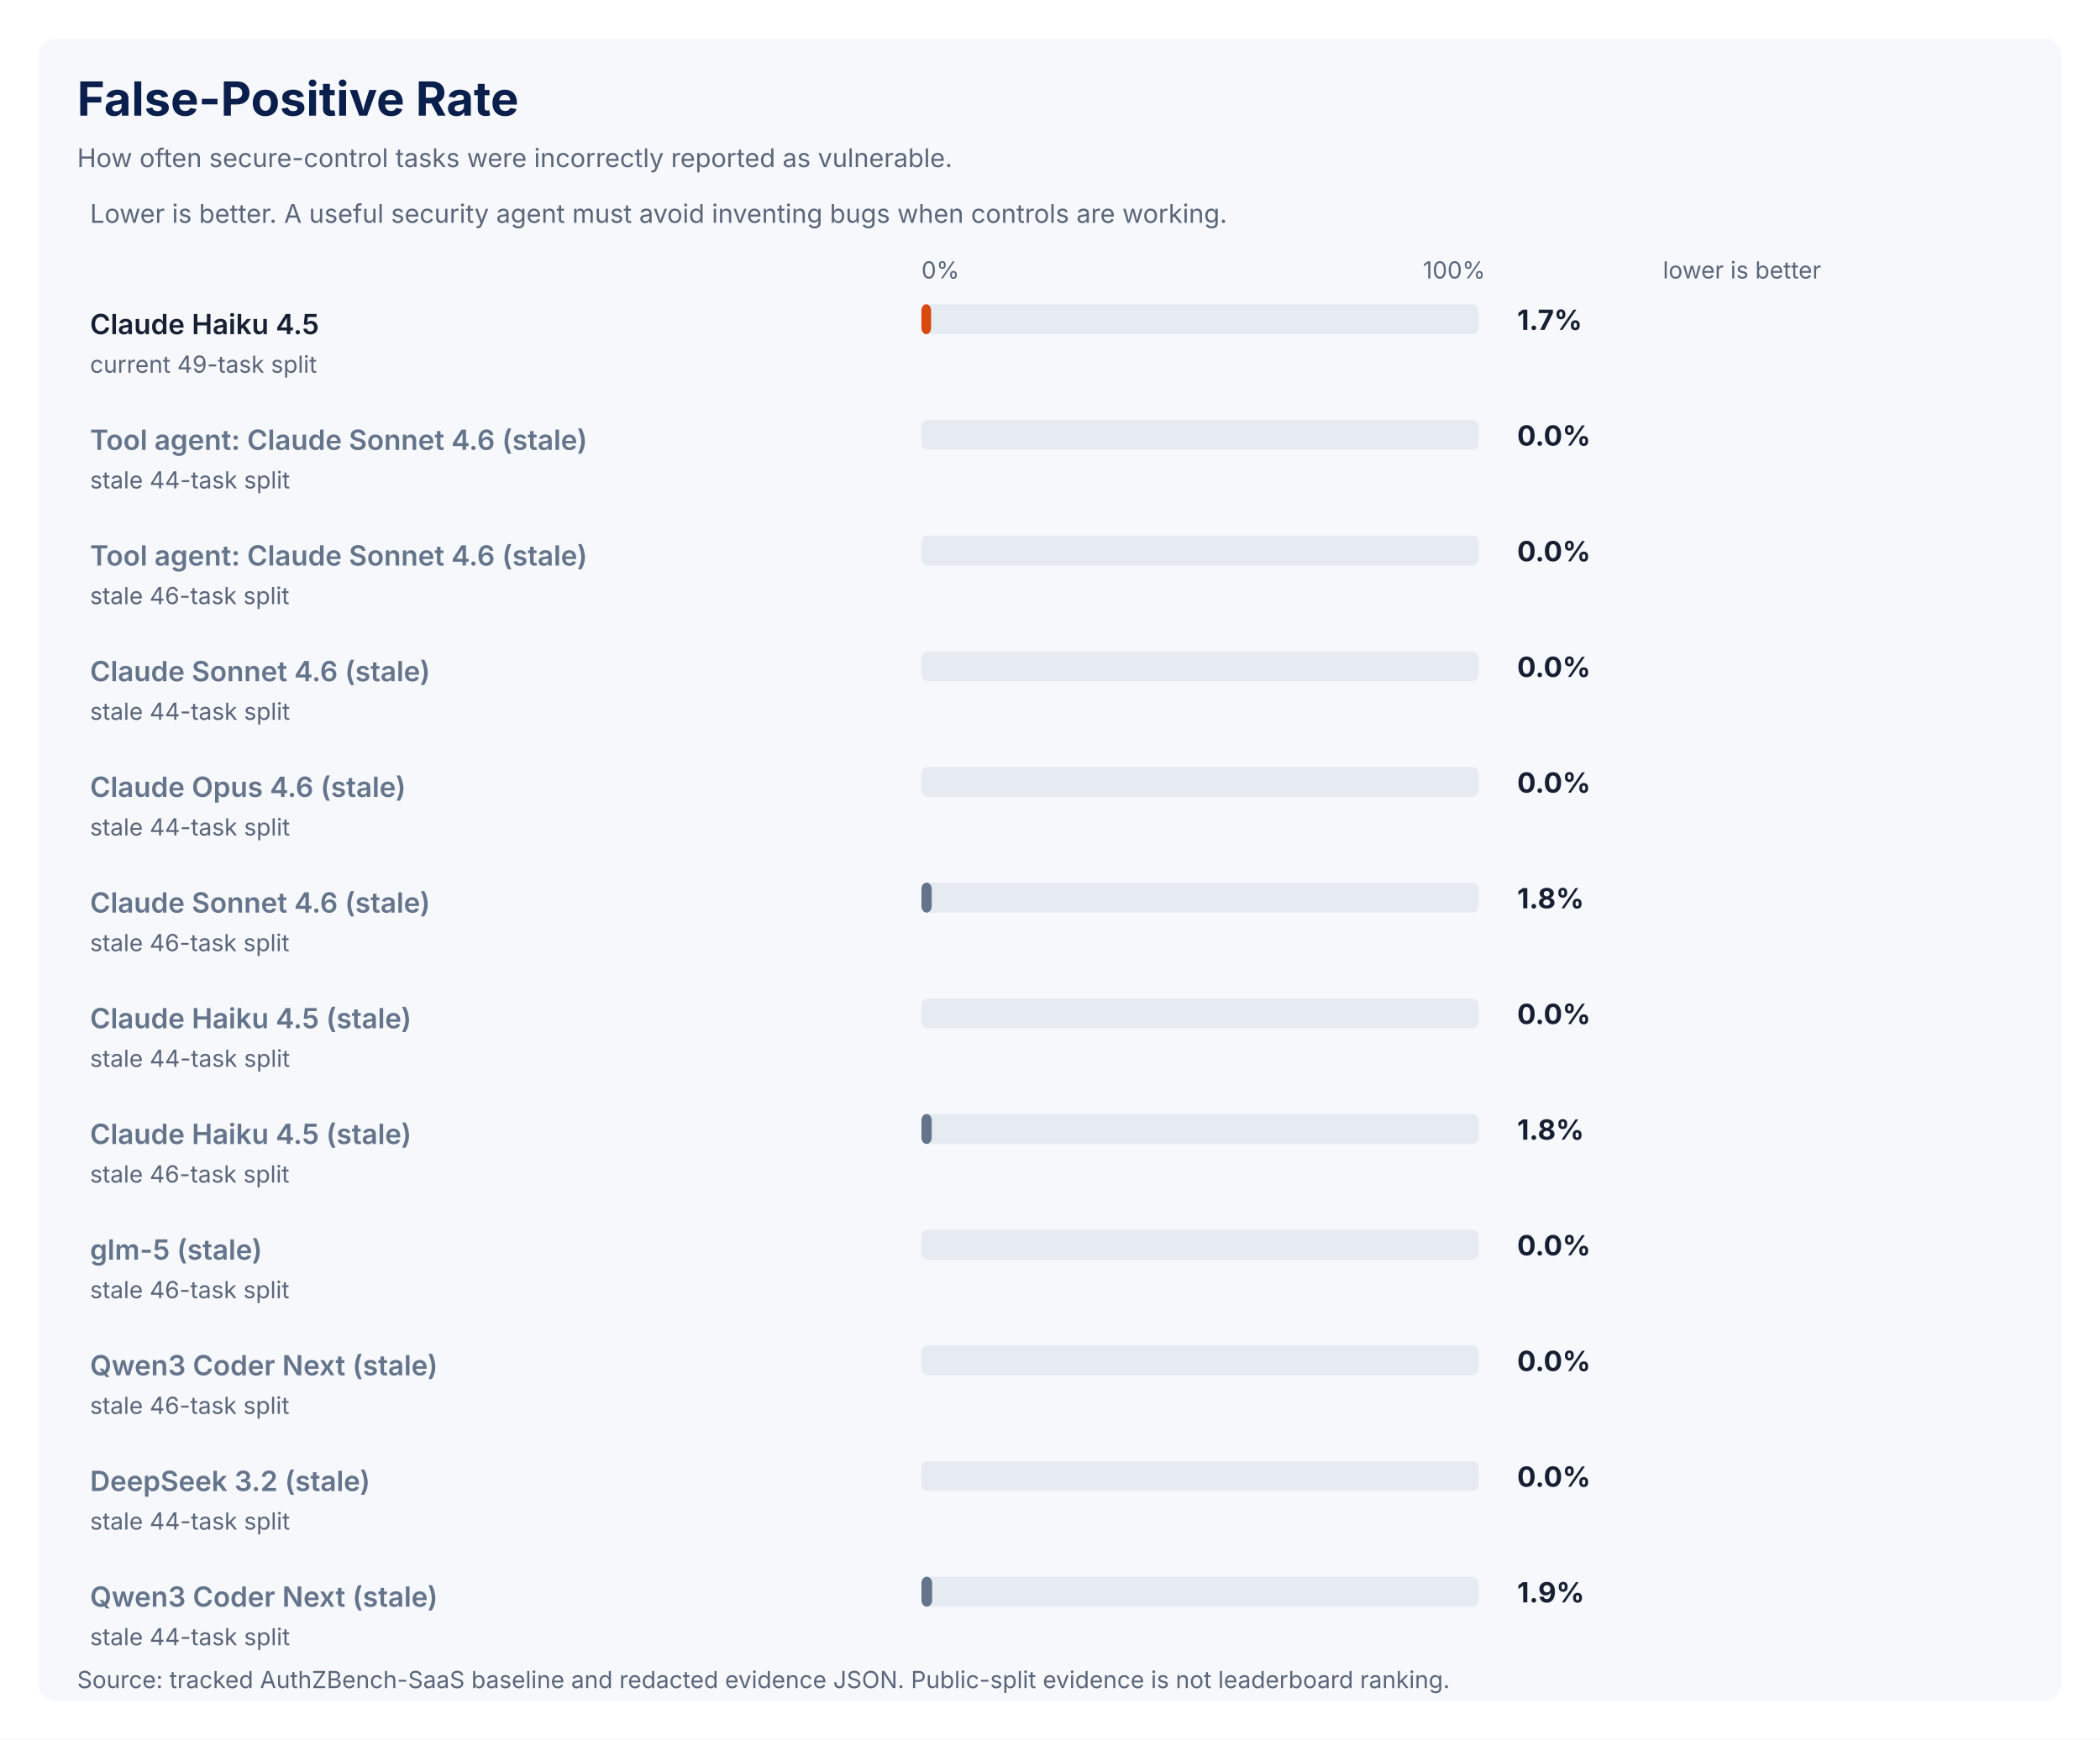
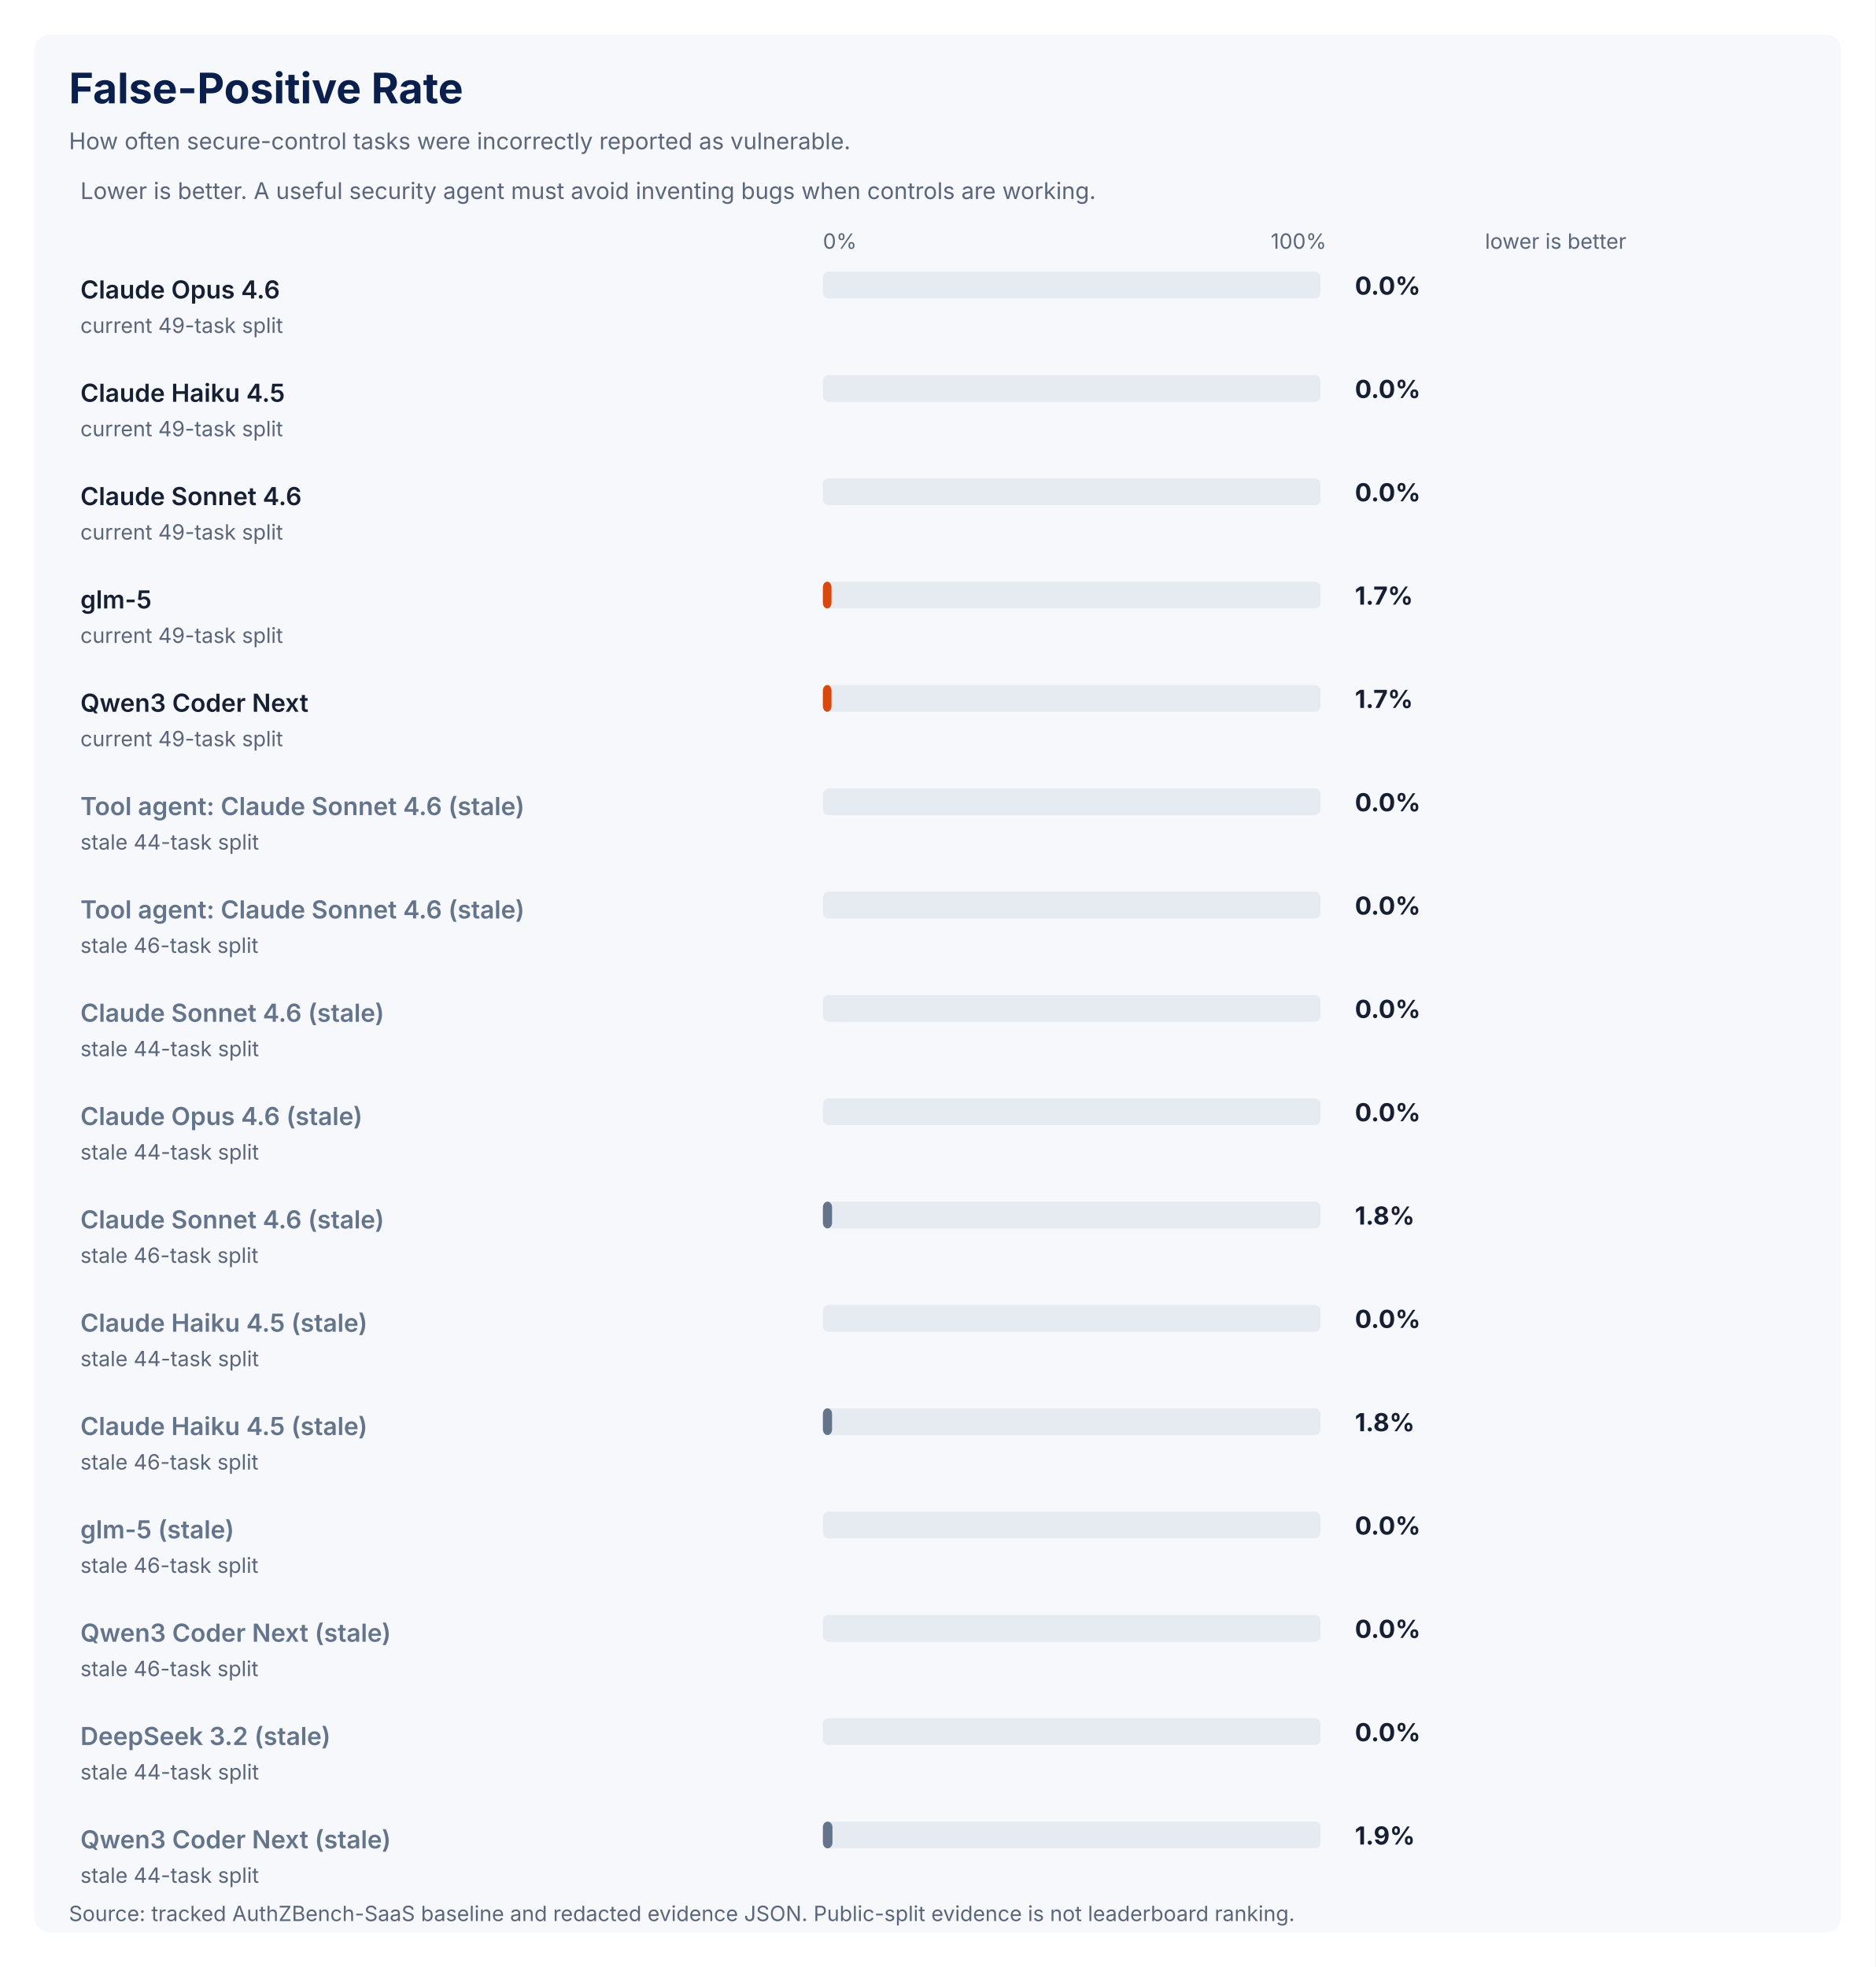
- <svg xmlns="http://www.w3.org/2000/svg" width="980" height="812" viewBox="0 0 980 812" role="img" aria-labelledby="title desc">
-   <rect x="0.0" y="0.0" width="980.0" height="812.0" rx="0" fill="#ffffff" />
-   <rect x="18.0" y="18.0" width="944.0" height="776.0" rx="8" fill="#f6f8fb" />
+ <svg xmlns="http://www.w3.org/2000/svg" width="980" height="1028" viewBox="0 0 980 1028" role="img" aria-labelledby="title desc">
+   <rect x="0.0" y="0.0" width="980.0" height="1028.0" rx="0" fill="#ffffff" />
+   <rect x="18.0" y="18.0" width="944.0" height="992.0" rx="8" fill="#f6f8fb" />
  <text x="36.0" y="54.0" fill="#0b1f4d" font-family="Inter, Arial, sans-serif" font-size="22" font-weight="700">False-Positive Rate</text>
  <text x="36.0" y="78.0" fill="#5b667a" font-family="Inter, Arial, sans-serif" font-size="12" font-weight="400">How often secure-control tasks were incorrectly reported as vulnerable.</text>
  <text x="42.0" y="104.0" fill="#5b667a" font-family="Inter, Arial, sans-serif" font-size="12" font-weight="400">Lower is better. A useful security agent must avoid inventing bugs when controls are working.</text>
  <text x="430.0" y="130.0" fill="#5b667a" font-family="Inter, Arial, sans-serif" font-size="11" font-weight="400">0%</text>
  <text x="664.0" y="130.0" fill="#5b667a" font-family="Inter, Arial, sans-serif" font-size="11" font-weight="400">100%</text>
  <text x="776.0" y="130.0" fill="#5b667a" font-family="Inter, Arial, sans-serif" font-size="11" font-weight="400">lower is better</text>
-   <text x="42.0" y="156.0" fill="#172033" font-family="Inter, Arial, sans-serif" font-size="13" font-weight="600">Claude Haiku 4.5</text>
+   <text x="42.0" y="156.0" fill="#172033" font-family="Inter, Arial, sans-serif" font-size="13" font-weight="600">Claude Opus 4.6</text>
  <text x="42.0" y="174.0" fill="#5b667a" font-family="Inter, Arial, sans-serif" font-size="11" font-weight="400">current 49-task split</text>
  <rect x="430.0" y="142.0" width="260.0" height="14.0" rx="3" fill="#e6ebf2" />
-   <rect x="430.0" y="142.0" width="4.5" height="14.0" rx="3" fill="#d9480f" />
-   <text x="708.0" y="154.0" fill="#172033" font-family="Inter, Arial, sans-serif" font-size="13" font-weight="700">1.7%</text>
-   <text x="42.0" y="210.0" fill="#64748b" font-family="Inter, Arial, sans-serif" font-size="13" font-weight="600">Tool agent: Claude Sonnet 4.6 (stale)</text>
-   <text x="42.0" y="228.0" fill="#5b667a" font-family="Inter, Arial, sans-serif" font-size="11" font-weight="400">stale 44-task split</text>
+   <rect x="430.0" y="142.0" width="0.0" height="14.0" rx="3" fill="#d9480f" />
+   <text x="708.0" y="154.0" fill="#172033" font-family="Inter, Arial, sans-serif" font-size="13" font-weight="700">0.0%</text>
+   <text x="42.0" y="210.0" fill="#172033" font-family="Inter, Arial, sans-serif" font-size="13" font-weight="600">Claude Haiku 4.5</text>
+   <text x="42.0" y="228.0" fill="#5b667a" font-family="Inter, Arial, sans-serif" font-size="11" font-weight="400">current 49-task split</text>
  <rect x="430.0" y="196.0" width="260.0" height="14.0" rx="3" fill="#e6ebf2" />
-   <rect x="430.0" y="196.0" width="0.0" height="14.0" rx="3" fill="#64748b" />
+   <rect x="430.0" y="196.0" width="0.0" height="14.0" rx="3" fill="#d9480f" />
  <text x="708.0" y="208.0" fill="#172033" font-family="Inter, Arial, sans-serif" font-size="13" font-weight="700">0.0%</text>
-   <text x="42.0" y="264.0" fill="#64748b" font-family="Inter, Arial, sans-serif" font-size="13" font-weight="600">Tool agent: Claude Sonnet 4.6 (stale)</text>
-   <text x="42.0" y="282.0" fill="#5b667a" font-family="Inter, Arial, sans-serif" font-size="11" font-weight="400">stale 46-task split</text>
+   <text x="42.0" y="264.0" fill="#172033" font-family="Inter, Arial, sans-serif" font-size="13" font-weight="600">Claude Sonnet 4.6</text>
+   <text x="42.0" y="282.0" fill="#5b667a" font-family="Inter, Arial, sans-serif" font-size="11" font-weight="400">current 49-task split</text>
  <rect x="430.0" y="250.0" width="260.0" height="14.0" rx="3" fill="#e6ebf2" />
-   <rect x="430.0" y="250.0" width="0.0" height="14.0" rx="3" fill="#64748b" />
+   <rect x="430.0" y="250.0" width="0.0" height="14.0" rx="3" fill="#d9480f" />
  <text x="708.0" y="262.0" fill="#172033" font-family="Inter, Arial, sans-serif" font-size="13" font-weight="700">0.0%</text>
-   <text x="42.0" y="318.0" fill="#64748b" font-family="Inter, Arial, sans-serif" font-size="13" font-weight="600">Claude Sonnet 4.6 (stale)</text>
-   <text x="42.0" y="336.0" fill="#5b667a" font-family="Inter, Arial, sans-serif" font-size="11" font-weight="400">stale 44-task split</text>
+   <text x="42.0" y="318.0" fill="#172033" font-family="Inter, Arial, sans-serif" font-size="13" font-weight="600">glm-5</text>
+   <text x="42.0" y="336.0" fill="#5b667a" font-family="Inter, Arial, sans-serif" font-size="11" font-weight="400">current 49-task split</text>
  <rect x="430.0" y="304.0" width="260.0" height="14.0" rx="3" fill="#e6ebf2" />
-   <rect x="430.0" y="304.0" width="0.0" height="14.0" rx="3" fill="#64748b" />
-   <text x="708.0" y="316.0" fill="#172033" font-family="Inter, Arial, sans-serif" font-size="13" font-weight="700">0.0%</text>
-   <text x="42.0" y="372.0" fill="#64748b" font-family="Inter, Arial, sans-serif" font-size="13" font-weight="600">Claude Opus 4.6 (stale)</text>
-   <text x="42.0" y="390.0" fill="#5b667a" font-family="Inter, Arial, sans-serif" font-size="11" font-weight="400">stale 44-task split</text>
+   <rect x="430.0" y="304.0" width="4.5" height="14.0" rx="3" fill="#d9480f" />
+   <text x="708.0" y="316.0" fill="#172033" font-family="Inter, Arial, sans-serif" font-size="13" font-weight="700">1.7%</text>
+   <text x="42.0" y="372.0" fill="#172033" font-family="Inter, Arial, sans-serif" font-size="13" font-weight="600">Qwen3 Coder Next</text>
+   <text x="42.0" y="390.0" fill="#5b667a" font-family="Inter, Arial, sans-serif" font-size="11" font-weight="400">current 49-task split</text>
  <rect x="430.0" y="358.0" width="260.0" height="14.0" rx="3" fill="#e6ebf2" />
-   <rect x="430.0" y="358.0" width="0.0" height="14.0" rx="3" fill="#64748b" />
-   <text x="708.0" y="370.0" fill="#172033" font-family="Inter, Arial, sans-serif" font-size="13" font-weight="700">0.0%</text>
-   <text x="42.0" y="426.0" fill="#64748b" font-family="Inter, Arial, sans-serif" font-size="13" font-weight="600">Claude Sonnet 4.6 (stale)</text>
-   <text x="42.0" y="444.0" fill="#5b667a" font-family="Inter, Arial, sans-serif" font-size="11" font-weight="400">stale 46-task split</text>
+   <rect x="430.0" y="358.0" width="4.5" height="14.0" rx="3" fill="#d9480f" />
+   <text x="708.0" y="370.0" fill="#172033" font-family="Inter, Arial, sans-serif" font-size="13" font-weight="700">1.7%</text>
+   <text x="42.0" y="426.0" fill="#64748b" font-family="Inter, Arial, sans-serif" font-size="13" font-weight="600">Tool agent: Claude Sonnet 4.6 (stale)</text>
+   <text x="42.0" y="444.0" fill="#5b667a" font-family="Inter, Arial, sans-serif" font-size="11" font-weight="400">stale 44-task split</text>
  <rect x="430.0" y="412.0" width="260.0" height="14.0" rx="3" fill="#e6ebf2" />
-   <rect x="430.0" y="412.0" width="4.8" height="14.0" rx="3" fill="#64748b" />
-   <text x="708.0" y="424.0" fill="#172033" font-family="Inter, Arial, sans-serif" font-size="13" font-weight="700">1.8%</text>
-   <text x="42.0" y="480.0" fill="#64748b" font-family="Inter, Arial, sans-serif" font-size="13" font-weight="600">Claude Haiku 4.5 (stale)</text>
-   <text x="42.0" y="498.0" fill="#5b667a" font-family="Inter, Arial, sans-serif" font-size="11" font-weight="400">stale 44-task split</text>
+   <rect x="430.0" y="412.0" width="0.0" height="14.0" rx="3" fill="#64748b" />
+   <text x="708.0" y="424.0" fill="#172033" font-family="Inter, Arial, sans-serif" font-size="13" font-weight="700">0.0%</text>
+   <text x="42.0" y="480.0" fill="#64748b" font-family="Inter, Arial, sans-serif" font-size="13" font-weight="600">Tool agent: Claude Sonnet 4.6 (stale)</text>
+   <text x="42.0" y="498.0" fill="#5b667a" font-family="Inter, Arial, sans-serif" font-size="11" font-weight="400">stale 46-task split</text>
  <rect x="430.0" y="466.0" width="260.0" height="14.0" rx="3" fill="#e6ebf2" />
  <rect x="430.0" y="466.0" width="0.0" height="14.0" rx="3" fill="#64748b" />
  <text x="708.0" y="478.0" fill="#172033" font-family="Inter, Arial, sans-serif" font-size="13" font-weight="700">0.0%</text>
-   <text x="42.0" y="534.0" fill="#64748b" font-family="Inter, Arial, sans-serif" font-size="13" font-weight="600">Claude Haiku 4.5 (stale)</text>
-   <text x="42.0" y="552.0" fill="#5b667a" font-family="Inter, Arial, sans-serif" font-size="11" font-weight="400">stale 46-task split</text>
+   <text x="42.0" y="534.0" fill="#64748b" font-family="Inter, Arial, sans-serif" font-size="13" font-weight="600">Claude Sonnet 4.6 (stale)</text>
+   <text x="42.0" y="552.0" fill="#5b667a" font-family="Inter, Arial, sans-serif" font-size="11" font-weight="400">stale 44-task split</text>
  <rect x="430.0" y="520.0" width="260.0" height="14.0" rx="3" fill="#e6ebf2" />
-   <rect x="430.0" y="520.0" width="4.8" height="14.0" rx="3" fill="#64748b" />
-   <text x="708.0" y="532.0" fill="#172033" font-family="Inter, Arial, sans-serif" font-size="13" font-weight="700">1.8%</text>
-   <text x="42.0" y="588.0" fill="#64748b" font-family="Inter, Arial, sans-serif" font-size="13" font-weight="600">glm-5 (stale)</text>
-   <text x="42.0" y="606.0" fill="#5b667a" font-family="Inter, Arial, sans-serif" font-size="11" font-weight="400">stale 46-task split</text>
+   <rect x="430.0" y="520.0" width="0.0" height="14.0" rx="3" fill="#64748b" />
+   <text x="708.0" y="532.0" fill="#172033" font-family="Inter, Arial, sans-serif" font-size="13" font-weight="700">0.0%</text>
+   <text x="42.0" y="588.0" fill="#64748b" font-family="Inter, Arial, sans-serif" font-size="13" font-weight="600">Claude Opus 4.6 (stale)</text>
+   <text x="42.0" y="606.0" fill="#5b667a" font-family="Inter, Arial, sans-serif" font-size="11" font-weight="400">stale 44-task split</text>
  <rect x="430.0" y="574.0" width="260.0" height="14.0" rx="3" fill="#e6ebf2" />
  <rect x="430.0" y="574.0" width="0.0" height="14.0" rx="3" fill="#64748b" />
  <text x="708.0" y="586.0" fill="#172033" font-family="Inter, Arial, sans-serif" font-size="13" font-weight="700">0.0%</text>
-   <text x="42.0" y="642.0" fill="#64748b" font-family="Inter, Arial, sans-serif" font-size="13" font-weight="600">Qwen3 Coder Next (stale)</text>
+   <text x="42.0" y="642.0" fill="#64748b" font-family="Inter, Arial, sans-serif" font-size="13" font-weight="600">Claude Sonnet 4.6 (stale)</text>
  <text x="42.0" y="660.0" fill="#5b667a" font-family="Inter, Arial, sans-serif" font-size="11" font-weight="400">stale 46-task split</text>
  <rect x="430.0" y="628.0" width="260.0" height="14.0" rx="3" fill="#e6ebf2" />
-   <rect x="430.0" y="628.0" width="0.0" height="14.0" rx="3" fill="#64748b" />
-   <text x="708.0" y="640.0" fill="#172033" font-family="Inter, Arial, sans-serif" font-size="13" font-weight="700">0.0%</text>
-   <text x="42.0" y="696.0" fill="#64748b" font-family="Inter, Arial, sans-serif" font-size="13" font-weight="600">DeepSeek 3.2 (stale)</text>
+   <rect x="430.0" y="628.0" width="4.8" height="14.0" rx="3" fill="#64748b" />
+   <text x="708.0" y="640.0" fill="#172033" font-family="Inter, Arial, sans-serif" font-size="13" font-weight="700">1.8%</text>
+   <text x="42.0" y="696.0" fill="#64748b" font-family="Inter, Arial, sans-serif" font-size="13" font-weight="600">Claude Haiku 4.5 (stale)</text>
  <text x="42.0" y="714.0" fill="#5b667a" font-family="Inter, Arial, sans-serif" font-size="11" font-weight="400">stale 44-task split</text>
  <rect x="430.0" y="682.0" width="260.0" height="14.0" rx="3" fill="#e6ebf2" />
  <rect x="430.0" y="682.0" width="0.0" height="14.0" rx="3" fill="#64748b" />
  <text x="708.0" y="694.0" fill="#172033" font-family="Inter, Arial, sans-serif" font-size="13" font-weight="700">0.0%</text>
-   <text x="42.0" y="750.0" fill="#64748b" font-family="Inter, Arial, sans-serif" font-size="13" font-weight="600">Qwen3 Coder Next (stale)</text>
-   <text x="42.0" y="768.0" fill="#5b667a" font-family="Inter, Arial, sans-serif" font-size="11" font-weight="400">stale 44-task split</text>
+   <text x="42.0" y="750.0" fill="#64748b" font-family="Inter, Arial, sans-serif" font-size="13" font-weight="600">Claude Haiku 4.5 (stale)</text>
+   <text x="42.0" y="768.0" fill="#5b667a" font-family="Inter, Arial, sans-serif" font-size="11" font-weight="400">stale 46-task split</text>
  <rect x="430.0" y="736.0" width="260.0" height="14.0" rx="3" fill="#e6ebf2" />
-   <rect x="430.0" y="736.0" width="5.0" height="14.0" rx="3" fill="#64748b" />
-   <text x="708.0" y="748.0" fill="#172033" font-family="Inter, Arial, sans-serif" font-size="13" font-weight="700">1.9%</text>
-   <text x="36.0" y="788.0" fill="#5b667a" font-family="Inter, Arial, sans-serif" font-size="11" font-weight="400">Source: tracked AuthZBench-SaaS baseline and redacted evidence JSON. Public-split evidence is not leaderboard ranking.</text>
+   <rect x="430.0" y="736.0" width="4.8" height="14.0" rx="3" fill="#64748b" />
+   <text x="708.0" y="748.0" fill="#172033" font-family="Inter, Arial, sans-serif" font-size="13" font-weight="700">1.8%</text>
+   <text x="42.0" y="804.0" fill="#64748b" font-family="Inter, Arial, sans-serif" font-size="13" font-weight="600">glm-5 (stale)</text>
+   <text x="42.0" y="822.0" fill="#5b667a" font-family="Inter, Arial, sans-serif" font-size="11" font-weight="400">stale 46-task split</text>
+   <rect x="430.0" y="790.0" width="260.0" height="14.0" rx="3" fill="#e6ebf2" />
+   <rect x="430.0" y="790.0" width="0.0" height="14.0" rx="3" fill="#64748b" />
+   <text x="708.0" y="802.0" fill="#172033" font-family="Inter, Arial, sans-serif" font-size="13" font-weight="700">0.0%</text>
+   <text x="42.0" y="858.0" fill="#64748b" font-family="Inter, Arial, sans-serif" font-size="13" font-weight="600">Qwen3 Coder Next (stale)</text>
+   <text x="42.0" y="876.0" fill="#5b667a" font-family="Inter, Arial, sans-serif" font-size="11" font-weight="400">stale 46-task split</text>
+   <rect x="430.0" y="844.0" width="260.0" height="14.0" rx="3" fill="#e6ebf2" />
+   <rect x="430.0" y="844.0" width="0.0" height="14.0" rx="3" fill="#64748b" />
+   <text x="708.0" y="856.0" fill="#172033" font-family="Inter, Arial, sans-serif" font-size="13" font-weight="700">0.0%</text>
+   <text x="42.0" y="912.0" fill="#64748b" font-family="Inter, Arial, sans-serif" font-size="13" font-weight="600">DeepSeek 3.2 (stale)</text>
+   <text x="42.0" y="930.0" fill="#5b667a" font-family="Inter, Arial, sans-serif" font-size="11" font-weight="400">stale 44-task split</text>
+   <rect x="430.0" y="898.0" width="260.0" height="14.0" rx="3" fill="#e6ebf2" />
+   <rect x="430.0" y="898.0" width="0.0" height="14.0" rx="3" fill="#64748b" />
+   <text x="708.0" y="910.0" fill="#172033" font-family="Inter, Arial, sans-serif" font-size="13" font-weight="700">0.0%</text>
+   <text x="42.0" y="966.0" fill="#64748b" font-family="Inter, Arial, sans-serif" font-size="13" font-weight="600">Qwen3 Coder Next (stale)</text>
+   <text x="42.0" y="984.0" fill="#5b667a" font-family="Inter, Arial, sans-serif" font-size="11" font-weight="400">stale 44-task split</text>
+   <rect x="430.0" y="952.0" width="260.0" height="14.0" rx="3" fill="#e6ebf2" />
+   <rect x="430.0" y="952.0" width="5.0" height="14.0" rx="3" fill="#64748b" />
+   <text x="708.0" y="964.0" fill="#172033" font-family="Inter, Arial, sans-serif" font-size="13" font-weight="700">1.9%</text>
+   <text x="36.0" y="1004.0" fill="#5b667a" font-family="Inter, Arial, sans-serif" font-size="11" font-weight="400">Source: tracked AuthZBench-SaaS baseline and redacted evidence JSON. Public-split evidence is not leaderboard ranking.</text>
</svg>
